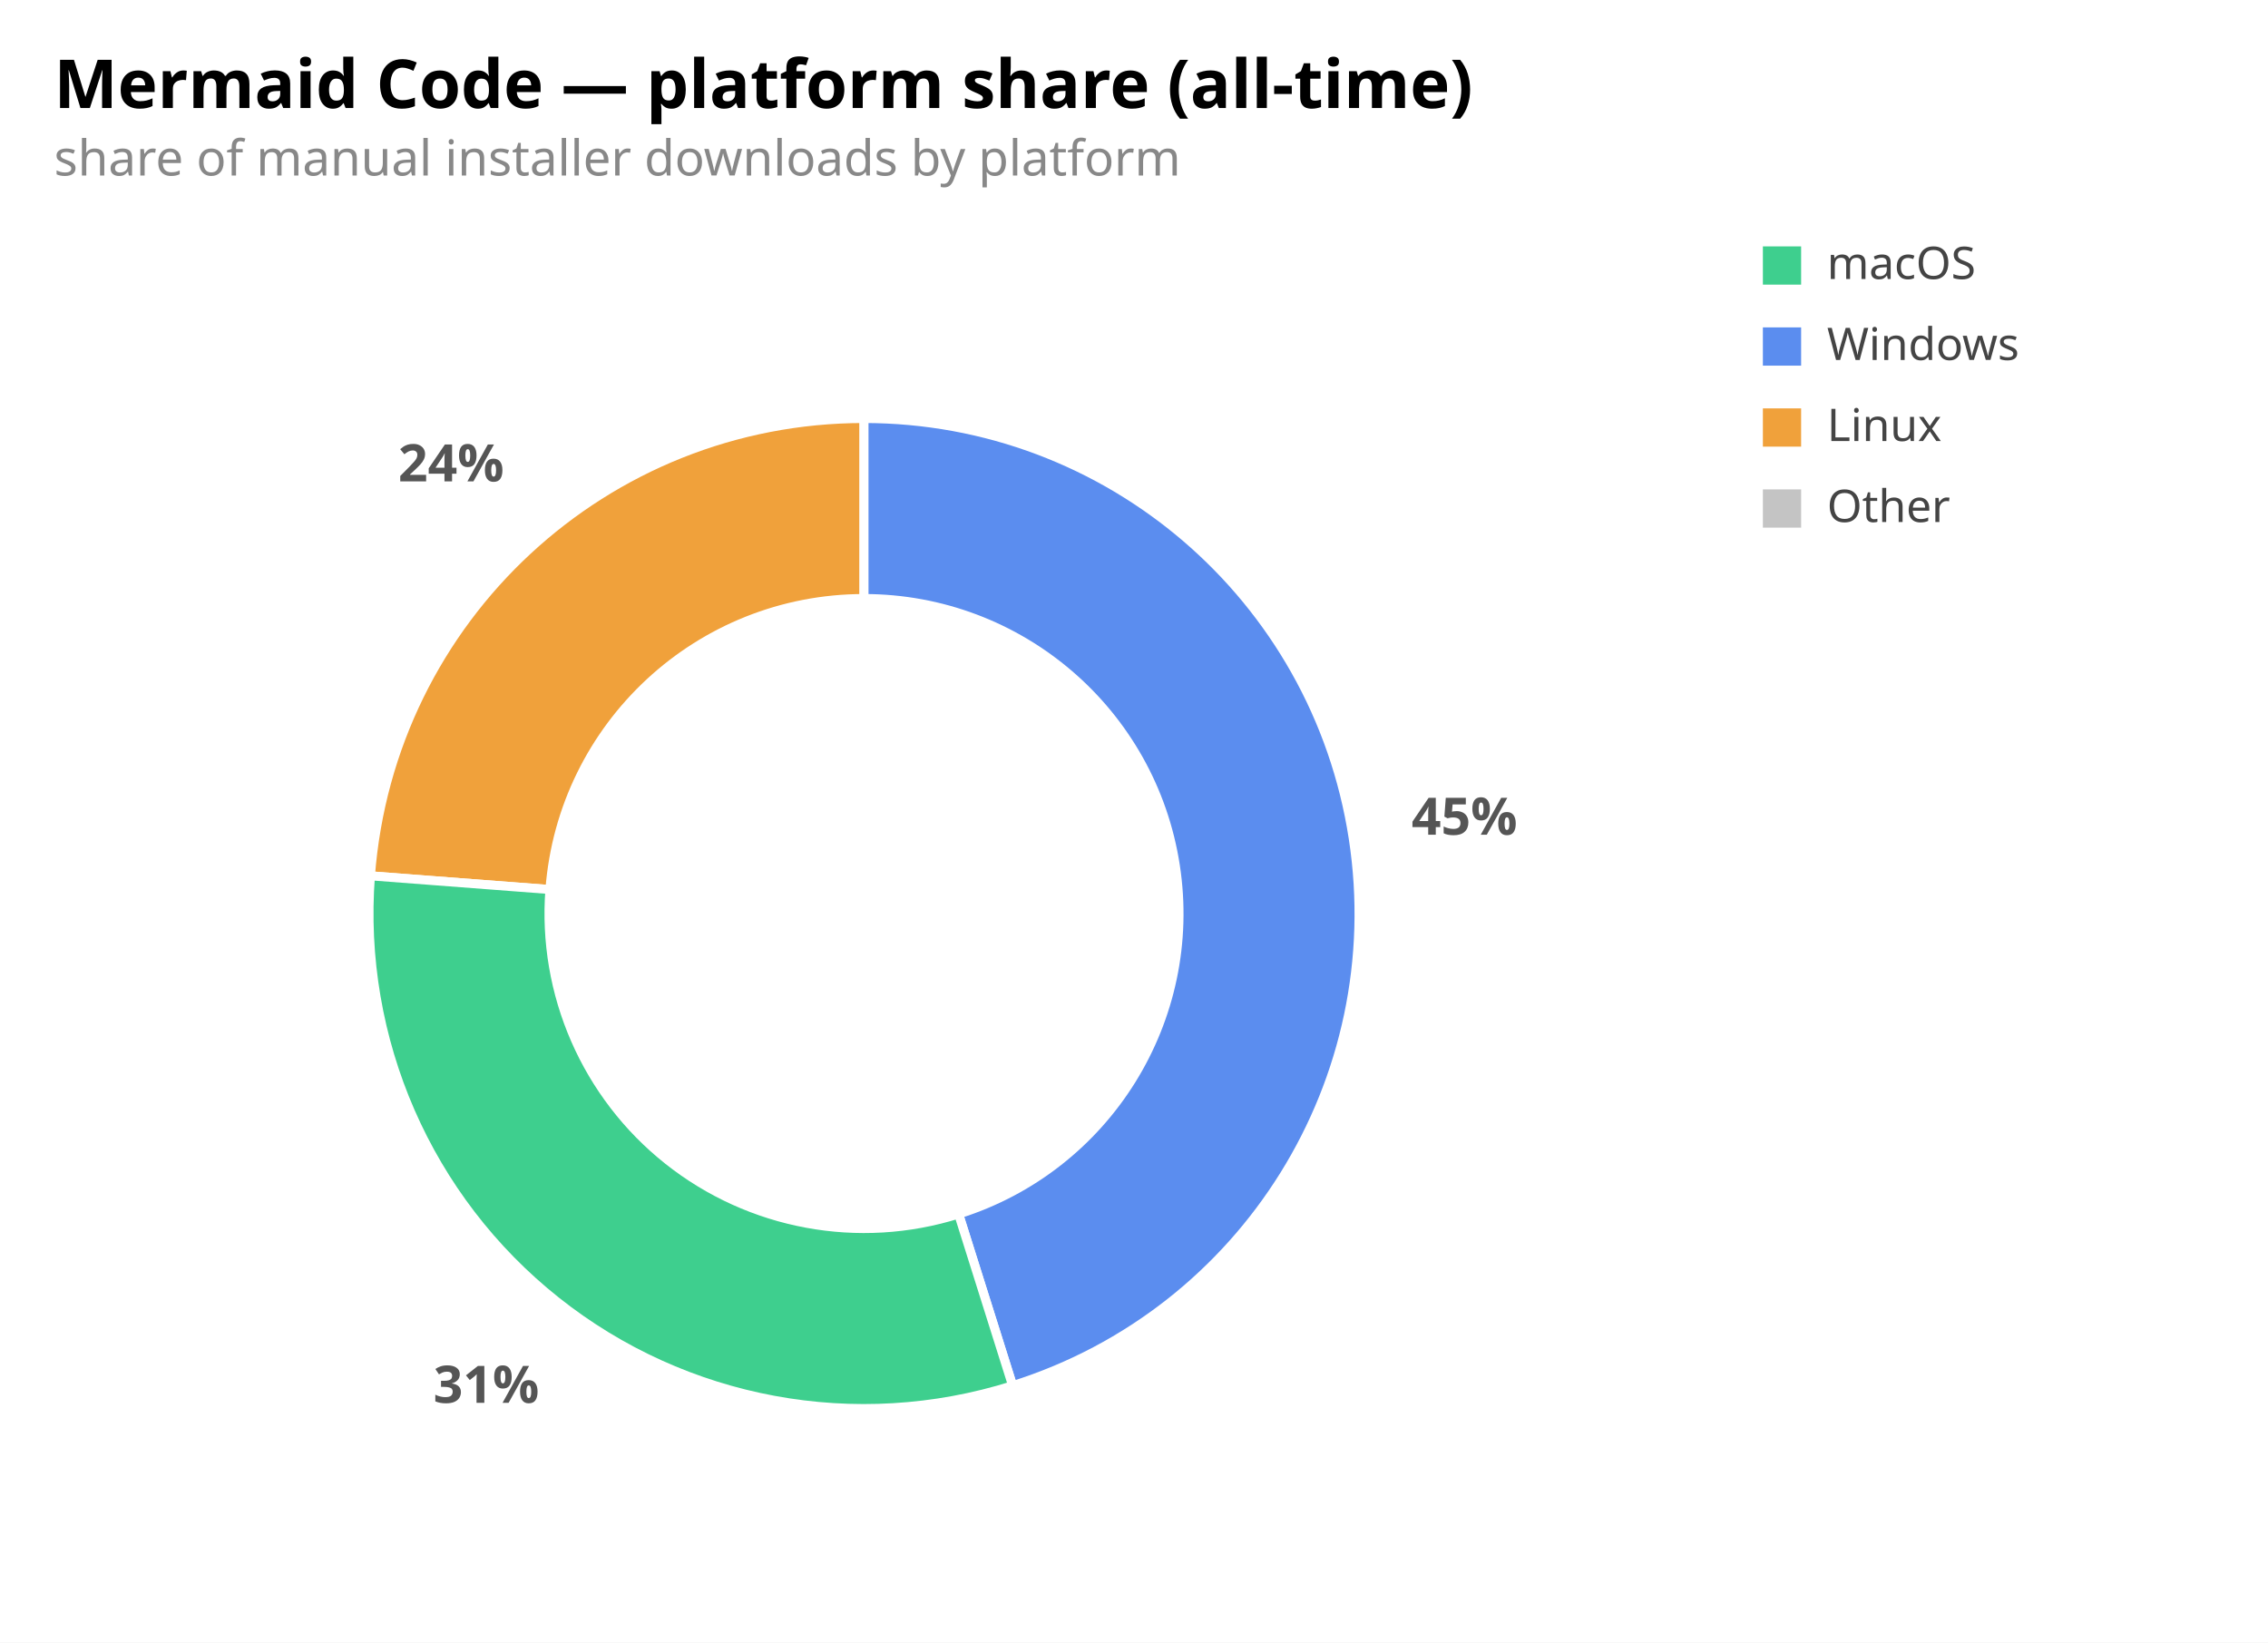
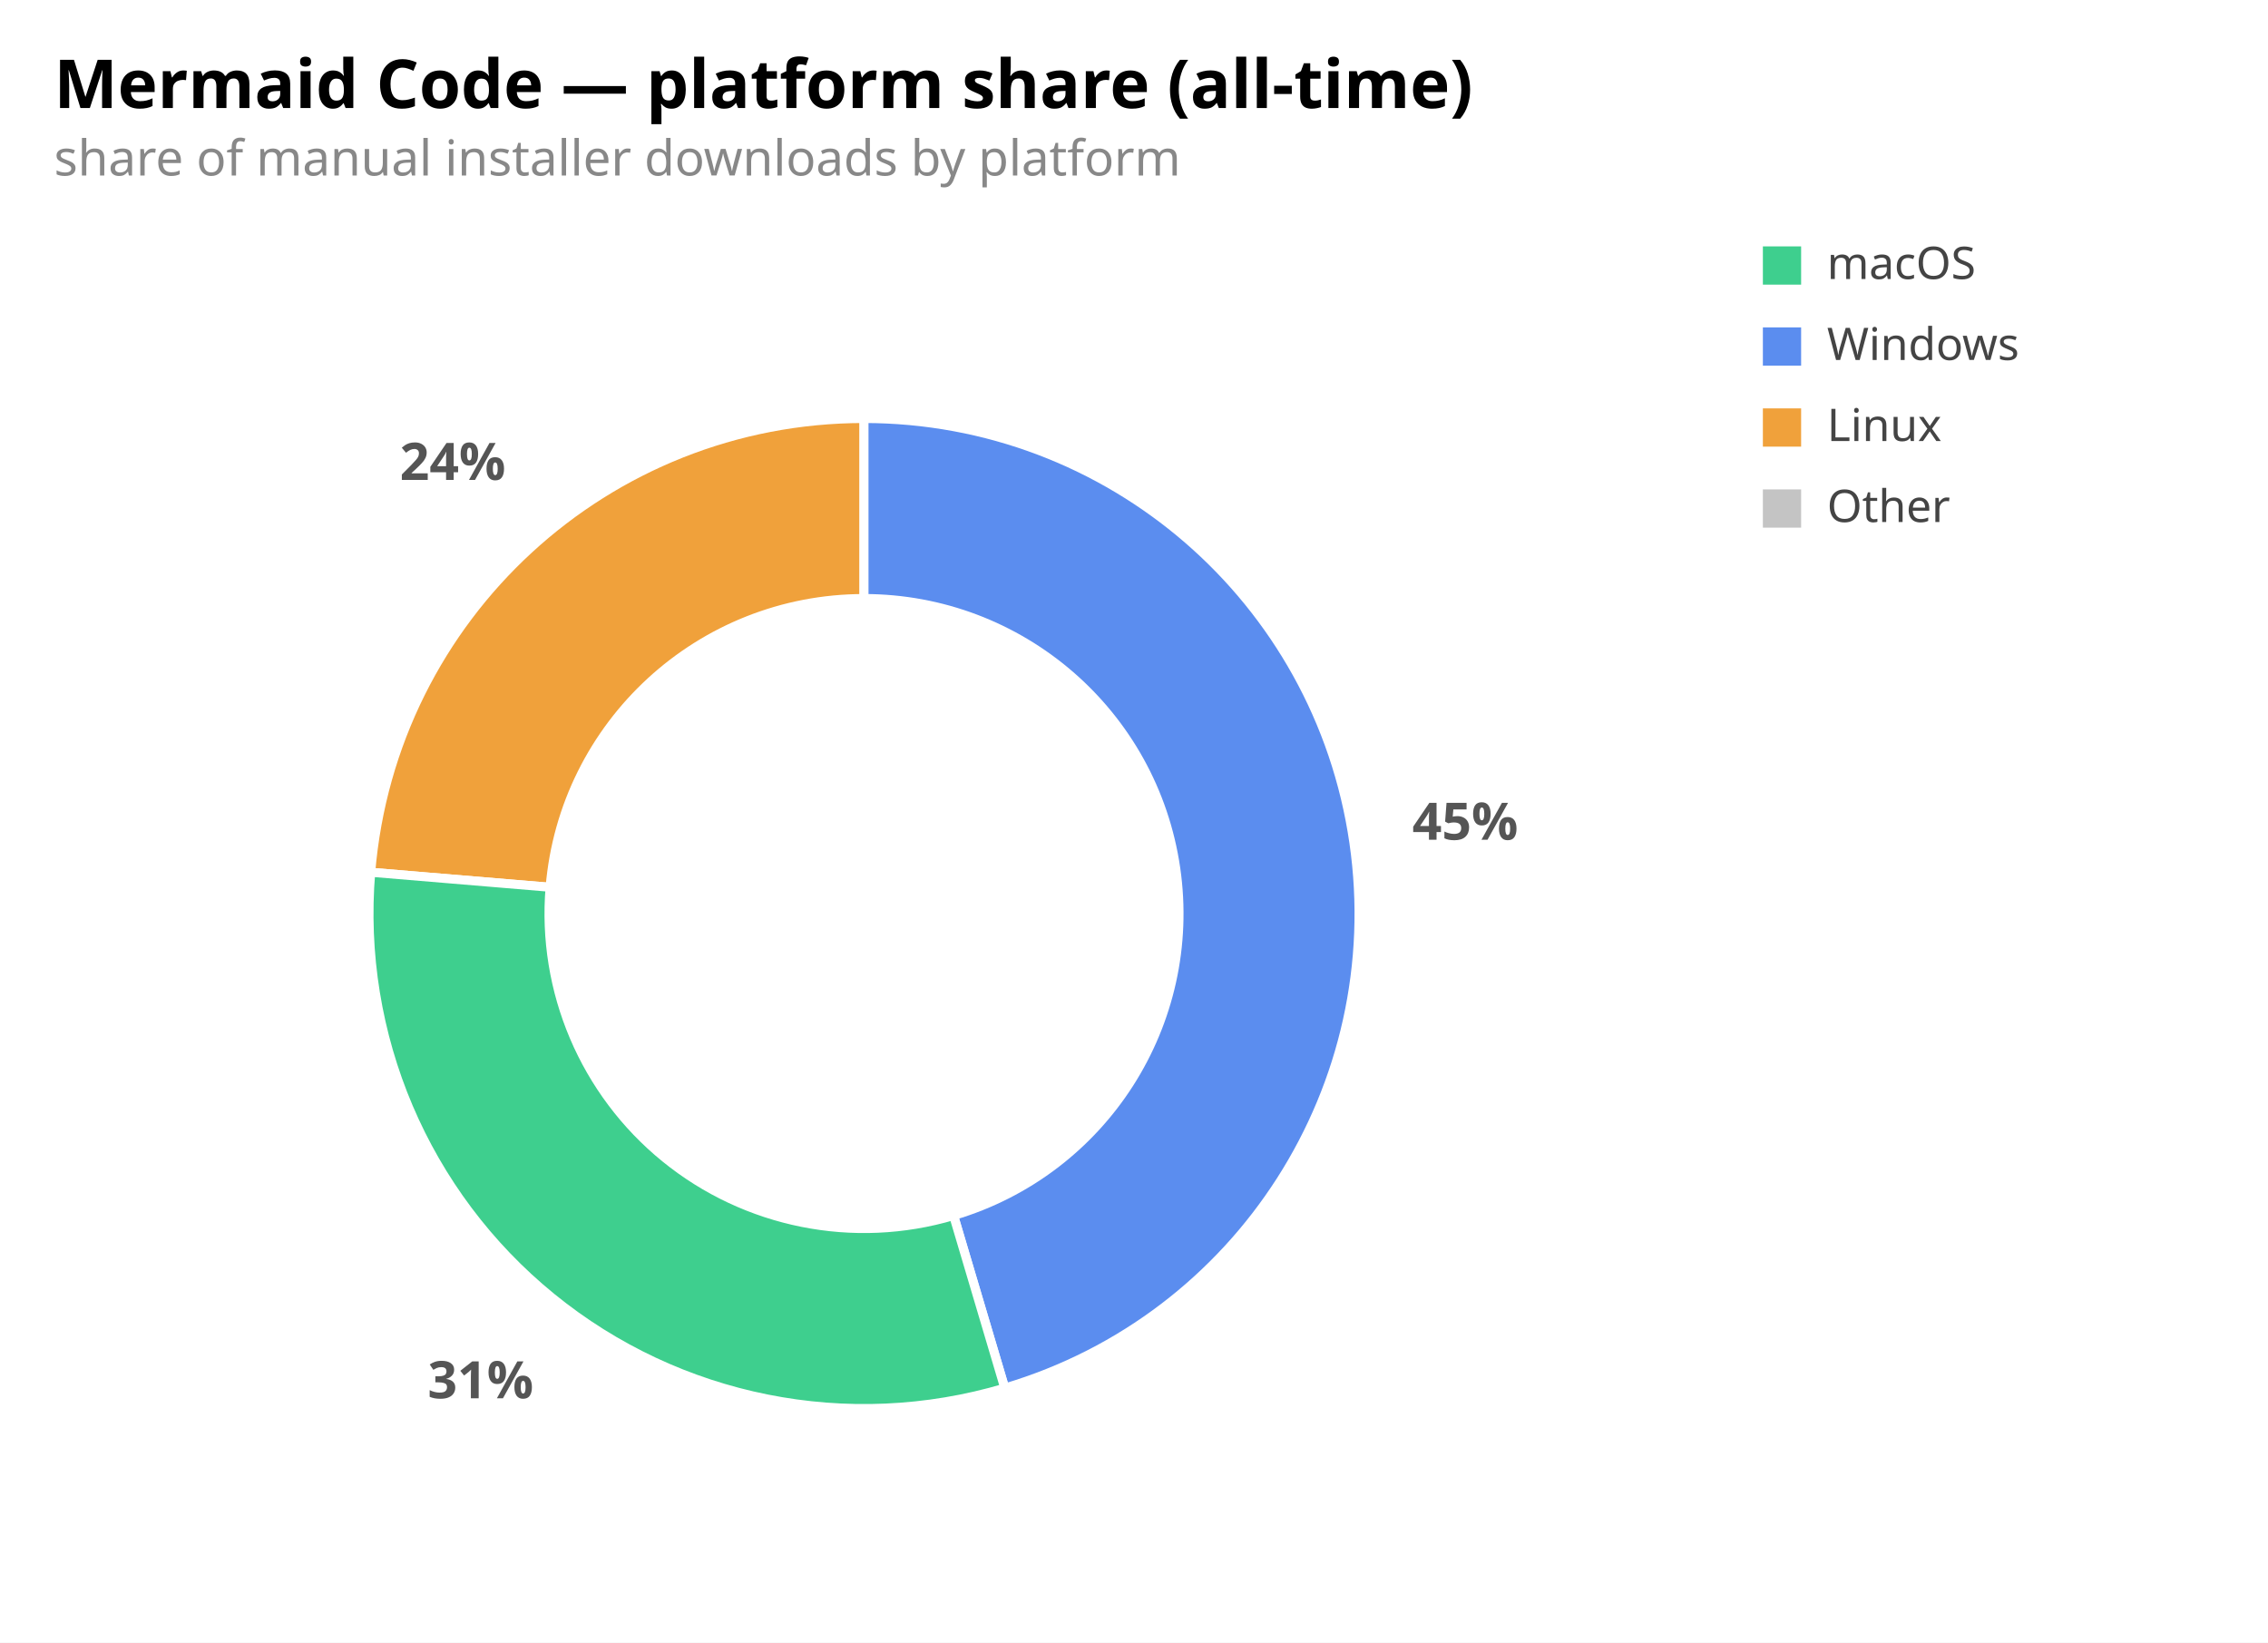
<svg xmlns="http://www.w3.org/2000/svg" version="1.1" class="marks" width="504" height="365" viewBox="0 0 504 365">
  <rect width="504" height="365" fill="white" />
  <g fill="none" stroke-miterlimit="4" transform="translate(12,53)">
    <g class="mark-group role-frame root" role="graphics-object" aria-roledescription="group mark container">
      <g transform="translate(0,0)">
        <path class="background" aria-hidden="true" d="M0,0h360v300h-360Z" />
        <g>
          <g class="mark-arc role-mark layer_0_marks" role="graphics-object" aria-roledescription="arc mark container">
-             <path aria-label="downloads: 49; platform: Linux" role="graphics-symbol" aria-roledescription="arc mark" transform="translate(180,150)" d="M0,-110A110,110,0,0,0,-109.68,-8.38L-69.797,-5.332A70,70,0,0,1,0,-70Z" fill="#f0a13b" stroke="white" stroke-width="2" />
-             <path aria-label="downloads: 93; platform: Windows" role="graphics-symbol" aria-roledescription="arc mark" transform="translate(180,150)" d="M33.033,104.923A110,110,0,0,0,0,-110L0,-70A70,70,0,0,1,21.021,66.769Z" fill="#5b8def" stroke="white" stroke-width="2" />
-             <path aria-label="downloads: 64; platform: macOS" role="graphics-symbol" aria-roledescription="arc mark" transform="translate(180,150)" d="M-109.68,-8.38A110,110,0,0,0,33.033,104.923L21.021,66.769A70,70,0,0,1,-69.797,-5.332Z" fill="#3ecf8e" stroke="white" stroke-width="2" />
+             <path aria-label="downloads: 49; platform: Linux" role="graphics-symbol" aria-roledescription="arc mark" transform="translate(180,150)" d="M0,-110A110,110,0,0,0,-109.617,-9.171L-69.756,-5.836A70,70,0,0,1,0,-70Z" fill="#f0a13b" stroke="white" stroke-width="2" />
+             <path aria-label="downloads: 94; platform: Windows" role="graphics-symbol" aria-roledescription="arc mark" transform="translate(180,150)" d="M31.282,105.458A110,110,0,0,0,0,-110L0,-70A70,70,0,0,1,19.907,67.11Z" fill="#5b8def" stroke="white" stroke-width="2" />
+             <path aria-label="downloads: 64; platform: macOS" role="graphics-symbol" aria-roledescription="arc mark" transform="translate(180,150)" d="M-109.617,-9.171A110,110,0,0,0,31.282,105.458L19.907,67.11A70,70,0,0,1,-69.756,-5.836Z" fill="#3ecf8e" stroke="white" stroke-width="2" />
          </g>
          <g class="mark-text role-mark layer_1_marks" role="graphics-object" aria-roledescription="text mark container">
-             <text aria-label="downloads: 49; platform: Linux; frac: 24%" role="graphics-symbol" aria-roledescription="text mark" text-anchor="middle" transform="translate(88.24857,53.97134)" font-family="sans-serif" font-size="11.5px" font-weight="600" fill="#555" opacity="1">24%</text>
-             <text aria-label="downloads: 93; platform: Windows; frac: 45%" role="graphics-symbol" aria-roledescription="text mark" text-anchor="middle" transform="translate(313.4332,132.4916)" font-family="sans-serif" font-size="11.5px" font-weight="600" fill="#555" opacity="1">45%</text>
-             <text aria-label="downloads: 64; platform: macOS; frac: 31%" role="graphics-symbol" aria-roledescription="text mark" text-anchor="middle" transform="translate(96.05903,258.7304)" font-family="sans-serif" font-size="11.5px" font-weight="600" fill="#555" opacity="1">31%</text>
+             <text aria-label="downloads: 49; platform: Linux; frac: 24%" role="graphics-symbol" aria-roledescription="text mark" text-anchor="middle" transform="translate(88.60666,53.64076)" font-family="sans-serif" font-size="11.5px" font-weight="600" fill="#555" opacity="1">24%</text>
+             <text aria-label="downloads: 94; platform: Windows; frac: 45%" role="graphics-symbol" aria-roledescription="text mark" text-anchor="middle" transform="translate(313.5993,133.6032)" font-family="sans-serif" font-size="11.5px" font-weight="600" fill="#555" opacity="1">45%</text>
+             <text aria-label="downloads: 64; platform: macOS; frac: 31%" role="graphics-symbol" aria-roledescription="text mark" text-anchor="middle" transform="translate(94.80313,257.721)" font-family="sans-serif" font-size="11.5px" font-weight="600" fill="#555" opacity="1">31%</text>
          </g>
          <g class="mark-group role-legend" role="graphics-symbol" aria-roledescription="legend" aria-label="Symbol legend for fill color with 4 values: macOS, Windows, Linux, Other">
            <g transform="translate(378,0)">
              <path class="background" aria-hidden="true" d="M0,0h72v68h-72Z" pointer-events="none" />
              <g>
                <g class="mark-group role-legend-entry">
                  <g transform="translate(0,0)">
                    <path class="background" aria-hidden="true" d="M0,0h0v0h0Z" pointer-events="none" />
                    <g>
                      <g class="mark-group role-scope" role="graphics-object" aria-roledescription="group mark container">
                        <g transform="translate(0,0)">
                          <path class="background" aria-hidden="true" d="M0,0h72v14h-72Z" pointer-events="none" opacity="1" />
                          <g>
                            <g class="mark-symbol role-legend-symbol" pointer-events="none">
                              <path transform="translate(6,6)" d="M-5,-5h10v10h-10Z" fill="#3ecf8e" stroke="white" stroke-width="1.5" opacity="1" />
                            </g>
                            <g class="mark-text role-legend-label" pointer-events="none">
                              <text text-anchor="start" transform="translate(16,9)" font-family="sans-serif" font-size="10px" fill="#444" opacity="1">macOS</text>
                            </g>
                          </g>
                          <path class="foreground" aria-hidden="true" d="" pointer-events="none" display="none" />
                        </g>
                        <g transform="translate(0,18)">
                          <path class="background" aria-hidden="true" d="M0,0h72v14h-72Z" pointer-events="none" opacity="1" />
                          <g>
                            <g class="mark-symbol role-legend-symbol" pointer-events="none">
                              <path transform="translate(6,6)" d="M-5,-5h10v10h-10Z" fill="#5b8def" stroke="white" stroke-width="1.5" opacity="1" />
                            </g>
                            <g class="mark-text role-legend-label" pointer-events="none">
                              <text text-anchor="start" transform="translate(16,9)" font-family="sans-serif" font-size="10px" fill="#444" opacity="1">Windows</text>
                            </g>
                          </g>
                          <path class="foreground" aria-hidden="true" d="" pointer-events="none" display="none" />
                        </g>
                        <g transform="translate(0,36)">
                          <path class="background" aria-hidden="true" d="M0,0h72v14h-72Z" pointer-events="none" opacity="1" />
                          <g>
                            <g class="mark-symbol role-legend-symbol" pointer-events="none">
                              <path transform="translate(6,6)" d="M-5,-5h10v10h-10Z" fill="#f0a13b" stroke="white" stroke-width="1.5" opacity="1" />
                            </g>
                            <g class="mark-text role-legend-label" pointer-events="none">
                              <text text-anchor="start" transform="translate(16,9)" font-family="sans-serif" font-size="10px" fill="#444" opacity="1">Linux</text>
                            </g>
                          </g>
                          <path class="foreground" aria-hidden="true" d="" pointer-events="none" display="none" />
                        </g>
                        <g transform="translate(0,54)">
                          <path class="background" aria-hidden="true" d="M0,0h72v14h-72Z" pointer-events="none" opacity="1" />
                          <g>
                            <g class="mark-symbol role-legend-symbol" pointer-events="none">
                              <path transform="translate(6,6)" d="M-5,-5h10v10h-10Z" fill="#c4c4c4" stroke="white" stroke-width="1.5" opacity="1" />
                            </g>
                            <g class="mark-text role-legend-label" pointer-events="none">
                              <text text-anchor="start" transform="translate(16,9)" font-family="sans-serif" font-size="10px" fill="#444" opacity="1">Other</text>
                            </g>
                          </g>
                          <path class="foreground" aria-hidden="true" d="" pointer-events="none" display="none" />
                        </g>
                      </g>
                    </g>
                    <path class="foreground" aria-hidden="true" d="" pointer-events="none" display="none" />
                  </g>
                </g>
              </g>
              <path class="foreground" aria-hidden="true" d="" pointer-events="none" display="none" />
            </g>
          </g>
          <g class="mark-group role-title">
            <g transform="translate(0,-41)">
              <path class="background" aria-hidden="true" d="M0,0h0v0h0Z" pointer-events="none" />
              <g>
                <g class="mark-text role-title-text" role="graphics-symbol" aria-roledescription="title" aria-label="Title text 'Mermaid Code — platform share (all-time)'" pointer-events="none">
                  <text text-anchor="start" transform="translate(0,12)" font-family="sans-serif" font-size="15px" font-weight="600" fill="#000" opacity="1">Mermaid Code — platform share (all-time)</text>
                </g>
                <g class="mark-text role-title-subtitle" role="graphics-symbol" aria-roledescription="subtitle" aria-label="Subtitle text 'share of manual installer downloads by platform'" pointer-events="none">
                  <text text-anchor="start" transform="translate(0,27)" font-family="sans-serif" font-size="11px" fill="#888" opacity="1">share of manual installer downloads by platform</text>
                </g>
              </g>
              <path class="foreground" aria-hidden="true" d="" pointer-events="none" display="none" />
            </g>
          </g>
        </g>
        <path class="foreground" aria-hidden="true" d="" display="none" />
      </g>
    </g>
  </g>
</svg>
